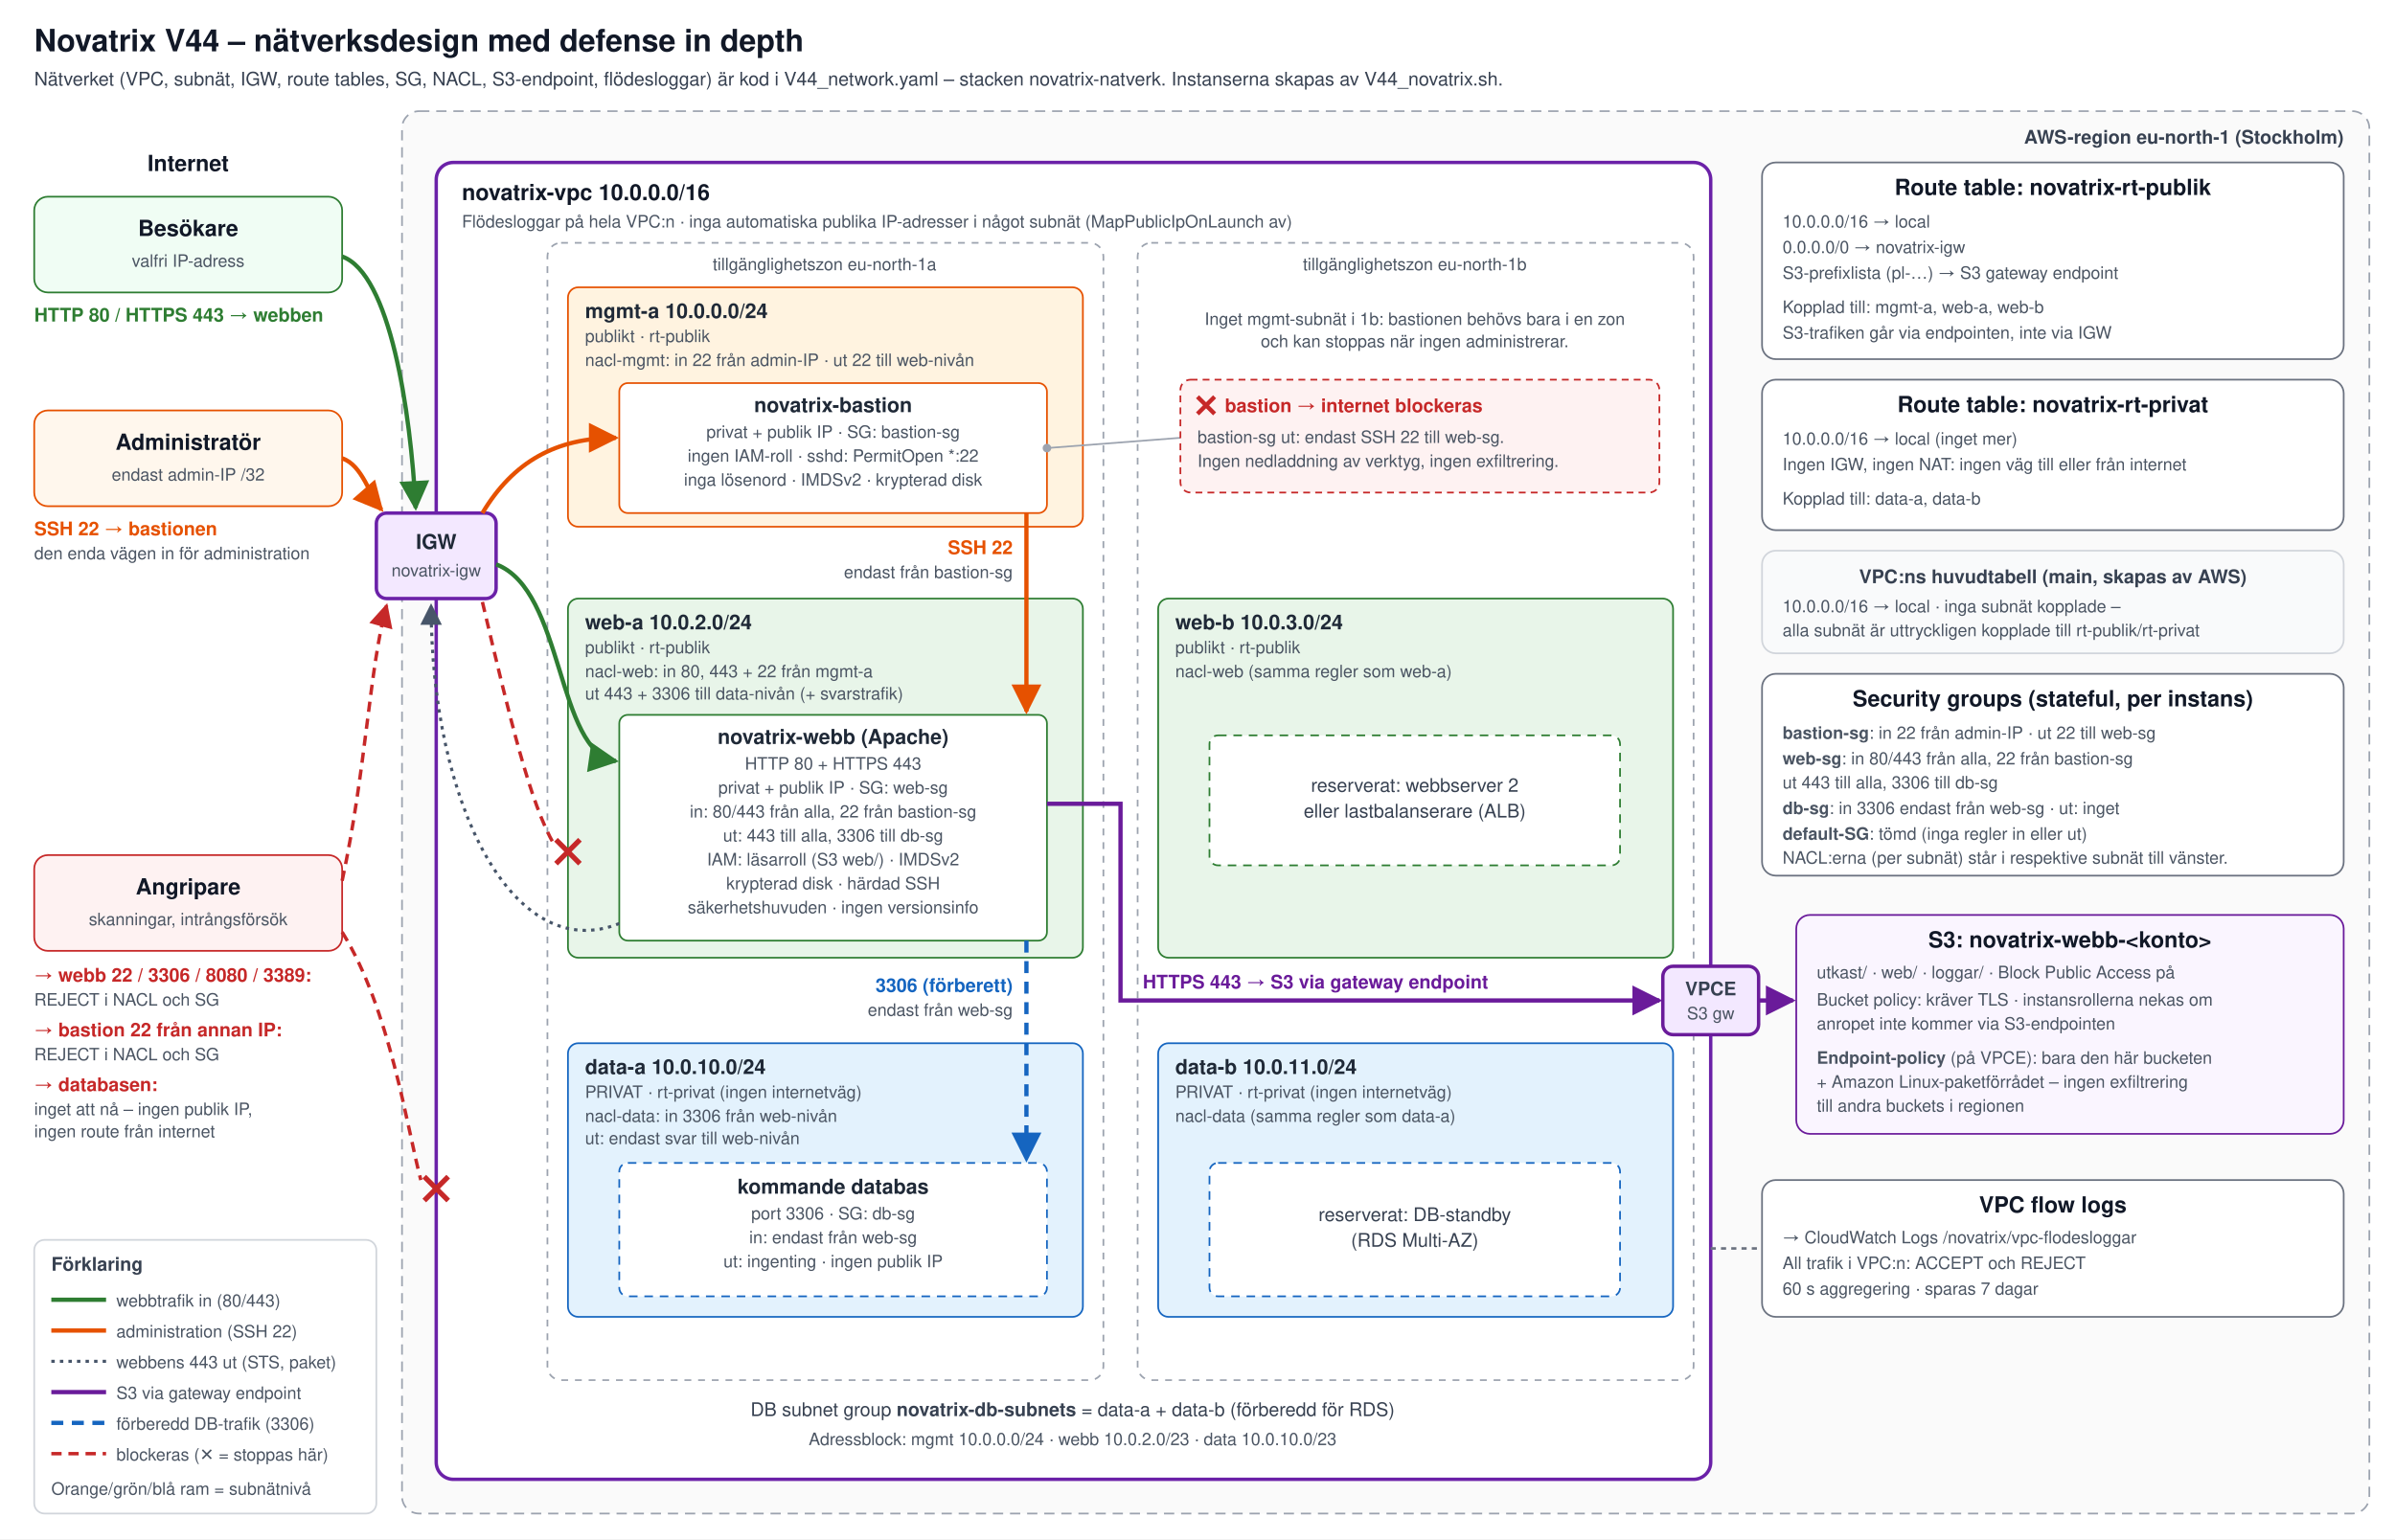
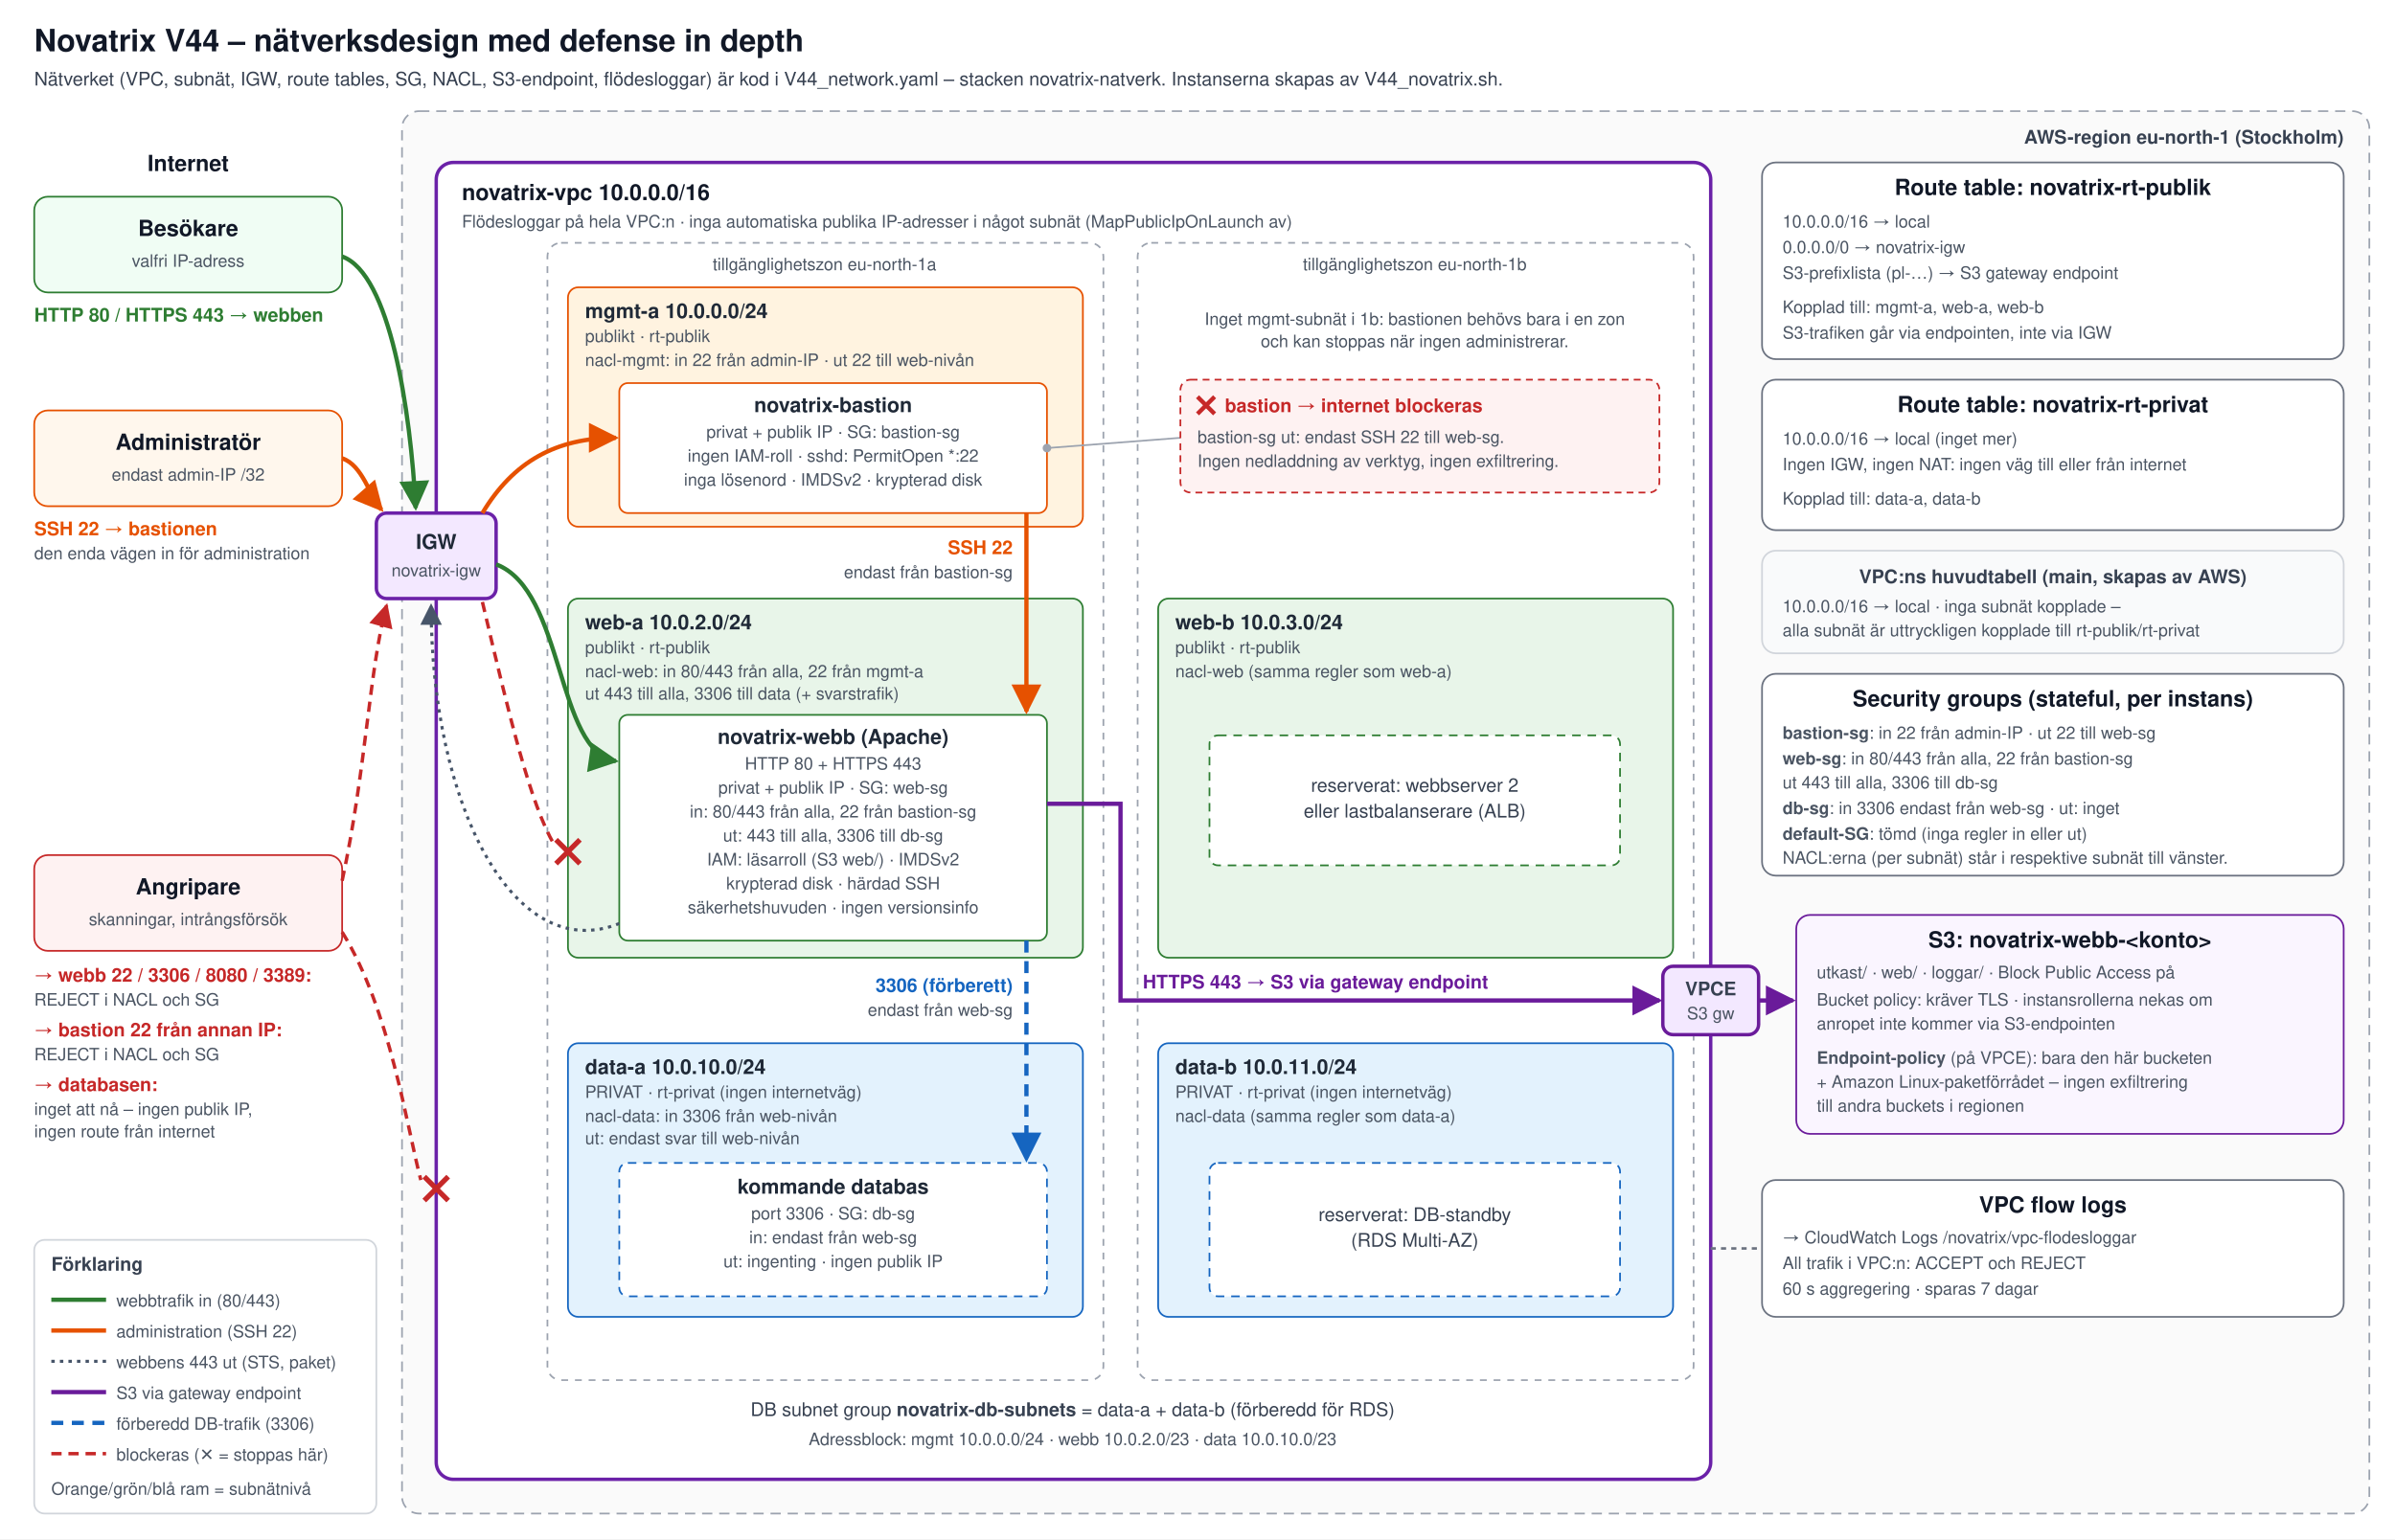
<svg xmlns="http://www.w3.org/2000/svg" viewBox="0 0 1400 900" width="1400" height="900" font-family="Segoe UI, Helvetica, Arial, sans-serif">
  <defs>
    <marker id="aG" viewBox="0 0 10 10" refX="9" refY="5" markerWidth="7" markerHeight="7" orient="auto-start-reverse">
      <path d="M0,0 L10,5 L0,10 z" fill="#2E7D32" />
    </marker>
    <marker id="aO" viewBox="0 0 10 10" refX="9" refY="5" markerWidth="7" markerHeight="7" orient="auto-start-reverse">
      <path d="M0,0 L10,5 L0,10 z" fill="#E65100" />
    </marker>
    <marker id="aB" viewBox="0 0 10 10" refX="9" refY="5" markerWidth="7" markerHeight="7" orient="auto-start-reverse">
      <path d="M0,0 L10,5 L0,10 z" fill="#1565C0" />
    </marker>
    <marker id="aP" viewBox="0 0 10 10" refX="9" refY="5" markerWidth="7" markerHeight="7" orient="auto-start-reverse">
      <path d="M0,0 L10,5 L0,10 z" fill="#6A1B9A" />
    </marker>
    <marker id="aS" viewBox="0 0 10 10" refX="9" refY="5" markerWidth="7" markerHeight="7" orient="auto-start-reverse">
      <path d="M0,0 L10,5 L0,10 z" fill="#475569" />
    </marker>
    <marker id="aR" viewBox="0 0 10 10" refX="9" refY="5" markerWidth="7" markerHeight="7" orient="auto-start-reverse">
      <path d="M0,0 L10,5 L0,10 z" fill="#C62828" />
    </marker>
    <style>
      .t  { font-size: 12px; fill: #1f2937; }
      .ts { font-size: 11px; fill: #374151; }
      .tx { font-size: 10px; fill: #4b5563; }
      .b  { font-weight: 700; }
      .h  { font-size: 13px; font-weight: 700; fill: #111827; }
      .c  { text-anchor: middle; }
      .e  { text-anchor: end; }
      .lG { font-size: 11px; font-weight: 600; fill: #2E7D32; }
      .lO { font-size: 11px; font-weight: 600; fill: #E65100; }
      .lB { font-size: 11px; font-weight: 600; fill: #1565C0; }
      .lP { font-size: 11px; font-weight: 600; fill: #6A1B9A; }
      .lR { font-size: 11px; font-weight: 600; fill: #C62828; }
    </style>
  </defs>
  <rect width="1400" height="900" fill="#ffffff" />
  <text x="20" y="30" font-size="18" font-weight="700" fill="#111827">Novatrix V44 – nätverksdesign med defense in depth</text>
  <text x="20" y="50" class="ts">Nätverket (VPC, subnät, IGW, route tables, SG, NACL, S3-endpoint, flödesloggar) är kod i V44_network.yaml – stacken novatrix-natverk. Instanserna skapas av V44_novatrix.sh.</text>
  <text x="110" y="100" class="h c">Internet</text>
  <rect x="20" y="115" width="180" height="56" rx="8" fill="#F0FDF4" stroke="#2E7D32" />
  <text x="110" y="138" class="h c">Besökare</text>
  <text x="110" y="156" class="tx c">valfri IP-adress</text>
  <text x="20" y="188" class="lG">HTTP 80 / HTTPS 443 → webben</text>
  <rect x="20" y="240" width="180" height="56" rx="8" fill="#FFF7ED" stroke="#E65100" />
  <text x="110" y="263" class="h c">Administratör</text>
  <text x="110" y="281" class="tx c">endast admin-IP /32</text>
  <text x="20" y="313" class="lO">SSH 22 → bastionen</text>
  <text x="20" y="327" class="tx">den enda vägen in för administration</text>
  <rect x="20" y="500" width="180" height="56" rx="8" fill="#FEF2F2" stroke="#C62828" />
  <text x="110" y="523" class="h c">Angripare</text>
  <text x="110" y="541" class="tx c">skanningar, intrångsförsök</text>
  <text x="20" y="574" class="lR">→ webb 22 / 3306 / 8080 / 3389:</text>
  <text x="20" y="588" class="tx">REJECT i NACL och SG</text>
  <text x="20" y="606" class="lR">→ bastion 22 från annan IP:</text>
  <text x="20" y="620" class="tx">REJECT i NACL och SG</text>
  <text x="20" y="638" class="lR">→ databasen:</text>
  <text x="20" y="652" class="tx">inget att nå – ingen publik IP,</text>
  <text x="20" y="665" class="tx">ingen route från internet</text>
  <rect x="235" y="65" width="1150" height="820" rx="10" fill="#FAFAFA" stroke="#9CA3AF" stroke-dasharray="6 4" />
  <text x="1370" y="84" class="ts e" font-weight="600">AWS-region eu-north-1 (Stockholm)</text>
  <rect x="255" y="95" width="745" height="770" rx="10" fill="#ffffff" stroke="#6B21A8" stroke-width="2" />
  <text x="270" y="117" class="h" fill="#6B21A8">novatrix-vpc  10.0.0.0/16</text>
  <text x="270" y="133" class="tx">Flödesloggar på hela VPC:n · inga automatiska publika IP-adresser i något subnät (MapPublicIpOnLaunch av)</text>
  <rect x="320" y="142" width="325" height="665" rx="8" fill="none" stroke="#9CA3AF" stroke-dasharray="4 4" />
  <text x="482" y="158" class="tx c">tillgänglighetszon eu-north-1a</text>
  <rect x="665" y="142" width="325" height="665" rx="8" fill="none" stroke="#9CA3AF" stroke-dasharray="4 4" />
  <text x="827" y="158" class="tx c">tillgänglighetszon eu-north-1b</text>
  <rect x="332" y="168" width="301" height="140" rx="6" fill="#FFF3E0" stroke="#E65100" />
  <text x="342" y="186" class="t b">mgmt-a  10.0.0.0/24</text>
  <text x="342" y="200" class="tx">publikt · rt-publik</text>
  <text x="342" y="214" class="tx">nacl-mgmt: in 22 från admin-IP · ut 22 till web-nivån</text>
  <rect x="362" y="224" width="250" height="76" rx="5" fill="#ffffff" stroke="#E65100" />
  <text x="487" y="241" class="t c b">novatrix-bastion</text>
  <text x="487" y="256" class="tx c">privat + publik IP · SG: bastion-sg</text>
  <text x="487" y="270" class="tx c">ingen IAM-roll · sshd: PermitOpen *:22</text>
  <text x="487" y="284" class="tx c">inga lösenord · IMDSv2 · krypterad disk</text>
  <text x="827" y="190" class="tx c">Inget mgmt-subnät i 1b: bastionen behövs bara i en zon</text>
  <text x="827" y="203" class="tx c">och kan stoppas när ingen administrerar.</text>
  <line x1="612" y1="262" x2="690" y2="256" stroke="#9CA3AF" stroke-width="1" />
  <circle cx="612" cy="262" r="2.5" fill="#9CA3AF" />
  <rect x="690" y="222" width="280" height="66" rx="6" fill="#FEF2F2" stroke="#C62828" stroke-dasharray="4 3" />
  <g stroke="#C62828" stroke-width="2.5">
    <line x1="700" y1="232" x2="710" y2="242" />
    <line x1="710" y1="232" x2="700" y2="242" />
  </g>
  <text x="716" y="241" class="lR">bastion → internet blockeras</text>
  <text x="700" y="259" class="tx">bastion-sg ut: endast SSH 22 till web-sg.</text>
  <text x="700" y="273" class="tx">Ingen nedladdning av verktyg, ingen exfiltrering.</text>
  <rect x="332" y="350" width="301" height="210" rx="6" fill="#E8F5E9" stroke="#2E7D32" />
  <text x="342" y="368" class="t b">web-a  10.0.2.0/24</text>
  <text x="342" y="382" class="tx">publikt · rt-publik</text>
-   <text x="342" y="396" class="tx">nacl-web: in 80, 443 + 22 från mgmt-a</text>
-   <text x="342" y="409" class="tx">ut 443 + 3306 till data-nivån (+ svarstrafik)</text>
+   <text x="342" y="396" class="tx">nacl-web: in 80/443 från alla, 22 från mgmt-a</text>
+   <text x="342" y="409" class="tx">ut 443 till alla, 3306 till data (+ svarstrafik)</text>
  <rect x="362" y="418" width="250" height="132" rx="5" fill="#ffffff" stroke="#2E7D32" />
  <text x="487" y="435" class="t c b">novatrix-webb (Apache)</text>
  <text x="487" y="450" class="tx c">HTTP 80 + HTTPS 443</text>
  <text x="487" y="464" class="tx c">privat + publik IP · SG: web-sg</text>
  <text x="487" y="478" class="tx c">in: 80/443 från alla, 22 från bastion-sg</text>
  <text x="487" y="492" class="tx c">ut: 443 till alla, 3306 till db-sg</text>
  <text x="487" y="506" class="tx c">IAM: läsarroll (S3 web/) · IMDSv2</text>
  <text x="487" y="520" class="tx c">krypterad disk · härdad SSH</text>
  <text x="487" y="534" class="tx c">säkerhetshuvuden · ingen versionsinfo</text>
  <rect x="677" y="350" width="301" height="210" rx="6" fill="#E8F5E9" stroke="#2E7D32" />
  <text x="687" y="368" class="t b">web-b  10.0.3.0/24</text>
  <text x="687" y="382" class="tx">publikt · rt-publik</text>
  <text x="687" y="396" class="tx">nacl-web (samma regler som web-a)</text>
  <rect x="707" y="430" width="240" height="76" rx="5" fill="#ffffff" stroke="#2E7D32" stroke-dasharray="5 4" />
  <text x="827" y="463" class="ts c">reserverat: webbserver 2</text>
  <text x="827" y="478" class="ts c">eller lastbalanserare (ALB)</text>
  <rect x="332" y="610" width="301" height="160" rx="6" fill="#E3F2FD" stroke="#1565C0" />
  <text x="342" y="628" class="t b">data-a  10.0.10.0/24</text>
  <text x="342" y="642" class="tx">PRIVAT · rt-privat (ingen internetväg)</text>
  <text x="342" y="656" class="tx">nacl-data: in 3306 från web-nivån</text>
  <text x="342" y="669" class="tx">ut: endast svar till web-nivån</text>
  <rect x="362" y="680" width="250" height="78" rx="5" fill="#ffffff" stroke="#1565C0" stroke-dasharray="5 4" />
  <text x="487" y="698" class="t c b">kommande databas</text>
  <text x="487" y="713" class="tx c">port 3306 · SG: db-sg</text>
  <text x="487" y="727" class="tx c">in: endast från web-sg</text>
  <text x="487" y="741" class="tx c">ut: ingenting · ingen publik IP</text>
  <rect x="677" y="610" width="301" height="160" rx="6" fill="#E3F2FD" stroke="#1565C0" />
  <text x="687" y="628" class="t b">data-b  10.0.11.0/24</text>
  <text x="687" y="642" class="tx">PRIVAT · rt-privat (ingen internetväg)</text>
  <text x="687" y="656" class="tx">nacl-data (samma regler som data-a)</text>
  <rect x="707" y="680" width="240" height="78" rx="5" fill="#ffffff" stroke="#1565C0" stroke-dasharray="5 4" />
  <text x="827" y="714" class="ts c">reserverat: DB-standby</text>
  <text x="827" y="729" class="ts c">(RDS Multi-AZ)</text>
  <text x="627" y="828" class="ts c">DB subnet group <tspan font-weight="700">novatrix-db-subnets</tspan> = data-a + data-b (förberedd för RDS)</text>
  <text x="627" y="845" class="tx c">Adressblock: mgmt 10.0.0.0/24 · webb 10.0.2.0/23 · data 10.0.10.0/23</text>
  <rect x="220" y="300" width="70" height="50" rx="6" fill="#F3E8FF" stroke="#6B21A8" stroke-width="2" />
  <text x="255" y="321" class="t c b">IGW</text>
  <text x="255" y="337" class="tx c">novatrix-igw</text>
  <rect x="1030" y="95" width="340" height="115" rx="8" fill="#ffffff" stroke="#6B7280" />
  <text x="1200" y="114" class="h c">Route table: novatrix-rt-publik</text>
  <text x="1042" y="133" class="tx">10.0.0.0/16 → local</text>
  <text x="1042" y="148" class="tx">0.0.0.0/0 → novatrix-igw</text>
  <text x="1042" y="163" class="tx">S3-prefixlista (pl-…) → S3 gateway endpoint</text>
  <text x="1042" y="183" class="tx">Kopplad till: mgmt-a, web-a, web-b</text>
  <text x="1042" y="198" class="tx">S3-trafiken går via endpointen, inte via IGW</text>
  <rect x="1030" y="222" width="340" height="88" rx="8" fill="#ffffff" stroke="#6B7280" />
  <text x="1200" y="241" class="h c">Route table: novatrix-rt-privat</text>
  <text x="1042" y="260" class="tx">10.0.0.0/16 → local   (inget mer)</text>
  <text x="1042" y="275" class="tx">Ingen IGW, ingen NAT: ingen väg till eller från internet</text>
  <text x="1042" y="295" class="tx">Kopplad till: data-a, data-b</text>
  <rect x="1030" y="322" width="340" height="60" rx="8" fill="#F9FAFB" stroke="#D1D5DB" />
  <text x="1200" y="341" class="ts c b">VPC:ns huvudtabell (main, skapas av AWS)</text>
  <text x="1042" y="358" class="tx">10.0.0.0/16 → local · inga subnät kopplade –</text>
  <text x="1042" y="372" class="tx">alla subnät är uttryckligen kopplade till rt-publik/rt-privat</text>
  <rect x="1030" y="394" width="340" height="118" rx="8" fill="#ffffff" stroke="#6B7280" />
  <text x="1200" y="413" class="h c">Security groups (stateful, per instans)</text>
  <text x="1042" y="432" class="tx">
    <tspan font-weight="700">bastion-sg</tspan>: in 22 från admin-IP · ut 22 till web-sg</text>
  <text x="1042" y="447" class="tx">
    <tspan font-weight="700">web-sg</tspan>: in 80/443 från alla, 22 från bastion-sg</text>
  <text x="1042" y="461" class="tx">             ut 443 till alla, 3306 till db-sg</text>
  <text x="1042" y="476" class="tx">
    <tspan font-weight="700">db-sg</tspan>: in 3306 endast från web-sg · ut: inget</text>
  <text x="1042" y="491" class="tx">
    <tspan font-weight="700">default-SG</tspan>: tömd (inga regler in eller ut)</text>
  <text x="1042" y="505" class="tx">NACL:erna (per subnät) står i respektive subnät till vänster.</text>
  <rect x="1050" y="535" width="320" height="128" rx="8" fill="#FAF5FF" stroke="#6A1B9A" />
  <text x="1210" y="554" class="h c">S3: novatrix-webb-&lt;konto&gt;</text>
  <text x="1062" y="572" class="tx">utkast/ · web/ · loggar/ · Block Public Access på</text>
  <text x="1062" y="588" class="tx">Bucket policy: kräver TLS · instansrollerna nekas om</text>
  <text x="1062" y="602" class="tx">anropet inte kommer via S3-endpointen</text>
  <text x="1062" y="622" class="tx">
    <tspan font-weight="700">Endpoint-policy</tspan> (på VPCE): bara den här bucketen</text>
  <text x="1062" y="636" class="tx">+ Amazon Linux-paketförrådet – ingen exfiltrering</text>
  <text x="1062" y="650" class="tx">till andra buckets i regionen</text>
  <rect x="972" y="565" width="56" height="40" rx="6" fill="#F3E8FF" stroke="#6A1B9A" stroke-width="2" />
  <text x="1000" y="582" class="ts c b">VPCE</text>
  <text x="1000" y="596" class="tx c">S3 gw</text>
  <line x1="1028" y1="585" x2="1048" y2="585" stroke="#6A1B9A" stroke-width="2.5" marker-end="url(#aP)" />
  <rect x="1030" y="690" width="340" height="80" rx="8" fill="#ffffff" stroke="#6B7280" />
  <text x="1200" y="709" class="h c">VPC flow logs</text>
  <text x="1042" y="727" class="tx">→ CloudWatch Logs /novatrix/vpc-flodesloggar</text>
  <text x="1042" y="742" class="tx">All trafik i VPC:n: ACCEPT och REJECT</text>
  <text x="1042" y="757" class="tx">60 s aggregering · sparas 7 dagar</text>
  <line x1="1000" y1="730" x2="1028" y2="730" stroke="#6B7280" stroke-width="1.5" stroke-dasharray="3 3" />
  <path d="M200,150 C228,160 240,240 243,297" fill="none" stroke="#2E7D32" stroke-width="2.5" marker-end="url(#aG)" />
  <path d="M290,330 C330,345 325,440 360,445" fill="none" stroke="#2E7D32" stroke-width="2.5" marker-end="url(#aG)" />
  <path d="M200,268 C212,272 216,290 223,298" fill="none" stroke="#E65100" stroke-width="2.5" marker-end="url(#aO)" />
  <path d="M282,300 C300,270 325,256 360,256" fill="none" stroke="#E65100" stroke-width="2.5" marker-end="url(#aO)" />
  <line x1="600" y1="300" x2="600" y2="416" stroke="#E65100" stroke-width="2.5" marker-end="url(#aO)" />
  <text x="592" y="324" class="lO e">SSH 22</text>
  <text x="592" y="338" class="tx e">endast från bastion-sg</text>
  <path d="M362,540 C300,565 252,470 252,354" fill="none" stroke="#475569" stroke-width="1.8" stroke-dasharray="2 3" marker-end="url(#aS)" />
  <line x1="600" y1="550" x2="600" y2="678" stroke="#1565C0" stroke-width="2.5" stroke-dasharray="7 5" marker-end="url(#aB)" />
  <text x="592" y="580" class="lB e">3306 (förberett)</text>
  <text x="592" y="594" class="tx e">endast från web-sg</text>
  <path d="M612,470 L655,470 L655,585 L970,585" fill="none" stroke="#6A1B9A" stroke-width="2.5" marker-end="url(#aP)" />
  <text x="668" y="578" class="lP">HTTPS 443 → S3 via gateway endpoint</text>
  <path d="M200,515 C214,450 216,390 226,354" fill="none" stroke="#C62828" stroke-width="2" stroke-dasharray="6 4" marker-end="url(#aR)" />
  <path d="M282,352 C298,420 310,470 324,494" fill="none" stroke="#C62828" stroke-width="2" stroke-dasharray="6 4" />
  <g stroke="#C62828" stroke-width="3">
    <line x1="325" y1="491" x2="339" y2="505" />
    <line x1="339" y1="491" x2="325" y2="505" />
  </g>
  <path d="M200,545 C228,590 238,660 246,690" fill="none" stroke="#C62828" stroke-width="2" stroke-dasharray="6 4" />
  <g stroke="#C62828" stroke-width="3">
    <line x1="248" y1="688" x2="262" y2="702" />
    <line x1="262" y1="688" x2="248" y2="702" />
  </g>
  <rect x="20" y="725" width="200" height="160" rx="6" fill="#ffffff" stroke="#D1D5DB" />
  <text x="30" y="743" class="ts b">Förklaring</text>
  <line x1="30" y1="760" x2="62" y2="760" stroke="#2E7D32" stroke-width="2.5" />
  <text x="68" y="764" class="tx">webbtrafik in (80/443)</text>
  <line x1="30" y1="778" x2="62" y2="778" stroke="#E65100" stroke-width="2.5" />
  <text x="68" y="782" class="tx">administration (SSH 22)</text>
  <line x1="30" y1="796" x2="62" y2="796" stroke="#475569" stroke-width="1.8" stroke-dasharray="2 3" />
  <text x="68" y="800" class="tx">webbens 443 ut (STS, paket)</text>
  <line x1="30" y1="814" x2="62" y2="814" stroke="#6A1B9A" stroke-width="2.5" />
  <text x="68" y="818" class="tx">S3 via gateway endpoint</text>
  <line x1="30" y1="832" x2="62" y2="832" stroke="#1565C0" stroke-width="2.5" stroke-dasharray="7 5" />
  <text x="68" y="836" class="tx">förberedd DB-trafik (3306)</text>
  <line x1="30" y1="850" x2="62" y2="850" stroke="#C62828" stroke-width="2" stroke-dasharray="6 4" />
  <text x="68" y="854" class="tx">blockeras (✕ = stoppas här)</text>
  <text x="30" y="874" class="tx">Orange/grön/blå ram = subnätnivå</text>
</svg>
